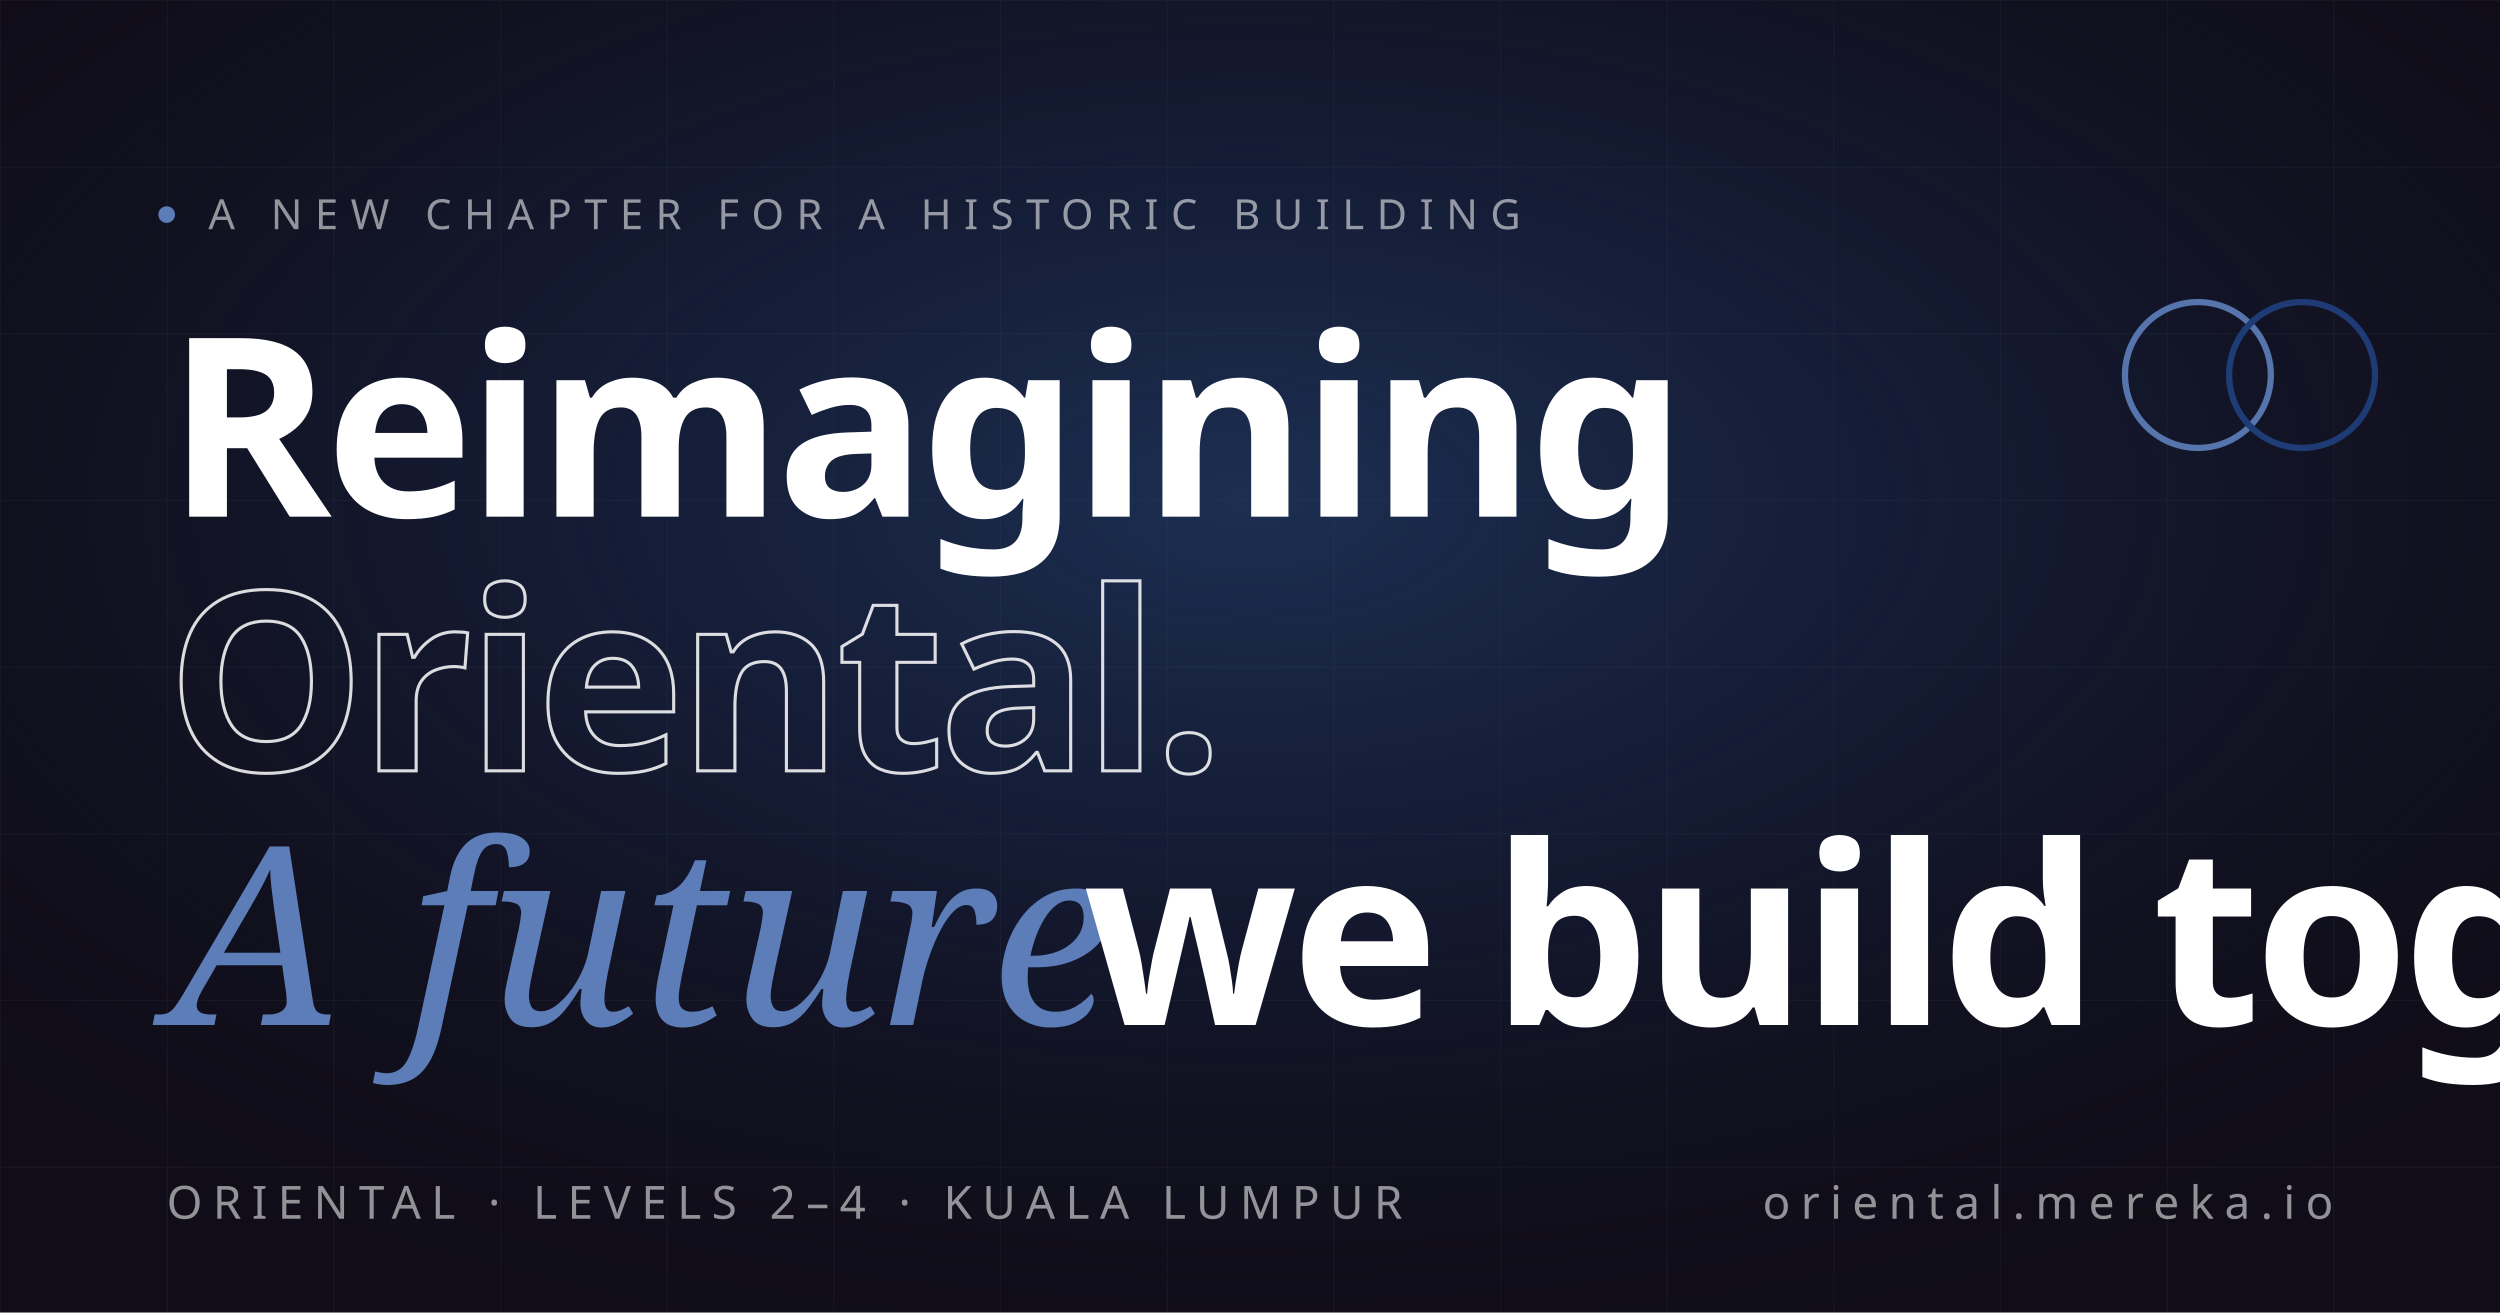
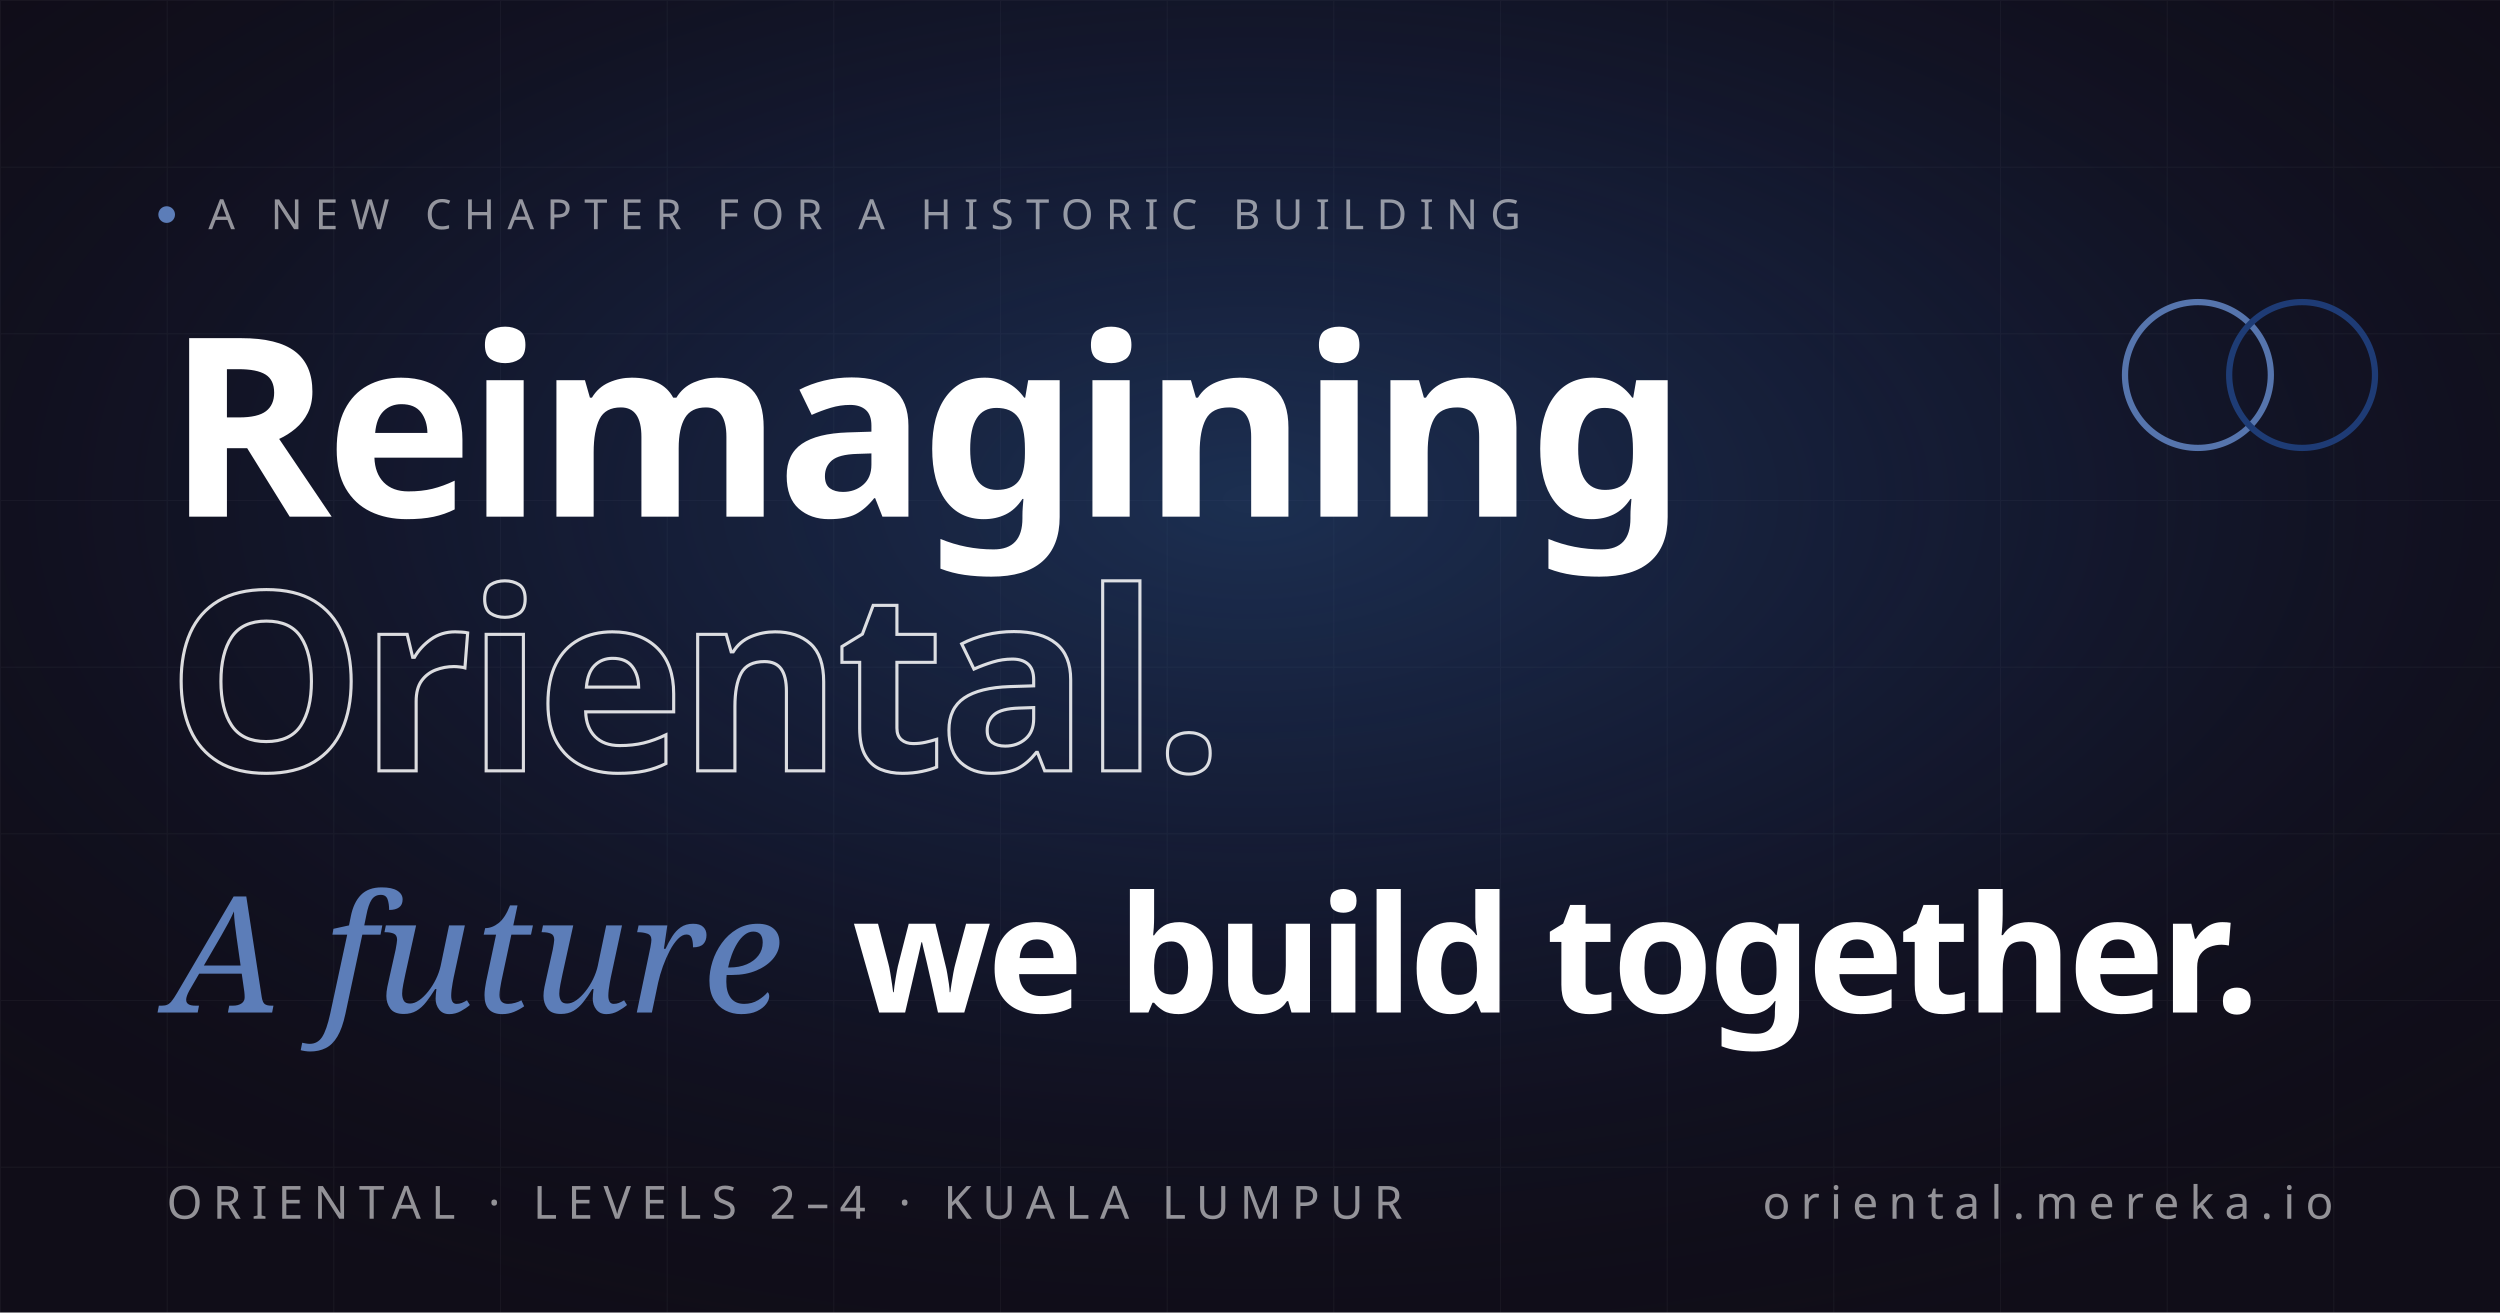
<svg xmlns="http://www.w3.org/2000/svg" viewBox="0 0 1200 630">
  <defs>
    <radialGradient id="g" cx="50%" cy="38%" r="70%">
      <stop offset="0%" stop-color="#28518a" stop-opacity="0.5" />
      <stop offset="50%" stop-color="#1f3f7c" stop-opacity="0.2" />
      <stop offset="100%" stop-color="#100d18" stop-opacity="0" />
    </radialGradient>
    <pattern id="grid" width="80" height="80" patternUnits="userSpaceOnUse">
      <path d="M 80 0 L 0 0 0 80" fill="none" stroke="rgba(255,255,255,0.04)" stroke-width="1" />
    </pattern>
  </defs>
  <rect width="1200" height="630" fill="#100d18" />
  <rect width="1200" height="630" fill="url(#grid)" />
  <rect width="1200" height="630" fill="url(#g)" />
  <g font-family="Poppins, sans-serif" fill="rgba(255,255,255,0.55)" font-size="20" letter-spacing="6" font-weight="500">
    <circle cx="80" cy="103" r="4" fill="#5c7db8" />
    <text x="100" y="110">A NEW CHAPTER FOR A HISTORIC BUILDING</text>
  </g>
  <g font-family="Poppins, sans-serif" font-weight="800" letter-spacing="-3">
    <text x="80" y="248" font-size="120" fill="#ffffff">Reimagining</text>
    <text x="80" y="370" font-size="120" fill="none" stroke="rgba(255,255,255,0.85)" stroke-width="1.5">Oriental.</text>
  </g>
-   <g font-family="Fraunces, Georgia, serif" font-style="italic" font-weight="300">
-     <text x="80" y="492" font-size="120" fill="#5c7db8">A future</text>
-     <text x="520" y="492" font-size="120" fill="#ffffff" font-family="Poppins, sans-serif" font-style="normal" font-weight="800" letter-spacing="-3">we build together.</text>
-   </g>
+   <text x="80" y="486" font-size="78">
+     <tspan font-family="Fraunces, Georgia, serif" font-style="italic" font-weight="300" fill="#5c7db8">A future </tspan>
+     <tspan font-family="Poppins, sans-serif" font-weight="800" letter-spacing="-2" fill="#ffffff" dx="14">we build together.</tspan>
+   </text>
  <g font-family="Poppins, sans-serif" fill="rgba(255,255,255,0.55)" font-size="22" letter-spacing="5" font-weight="500">
    <text x="80" y="585">ORIENTAL · LEVELS 2–4 · KUALA LUMPUR</text>
    <text x="1120" y="585" text-anchor="end">oriental.mereka.io</text>
  </g>
  <g transform="translate(1020, 145)" opacity="0.92">
    <circle cx="35" cy="35" r="35" fill="none" stroke="#5c7db8" stroke-width="3" />
    <circle cx="85" cy="35" r="35" fill="none" stroke="#1f3f7c" stroke-width="3" />
  </g>
</svg>
